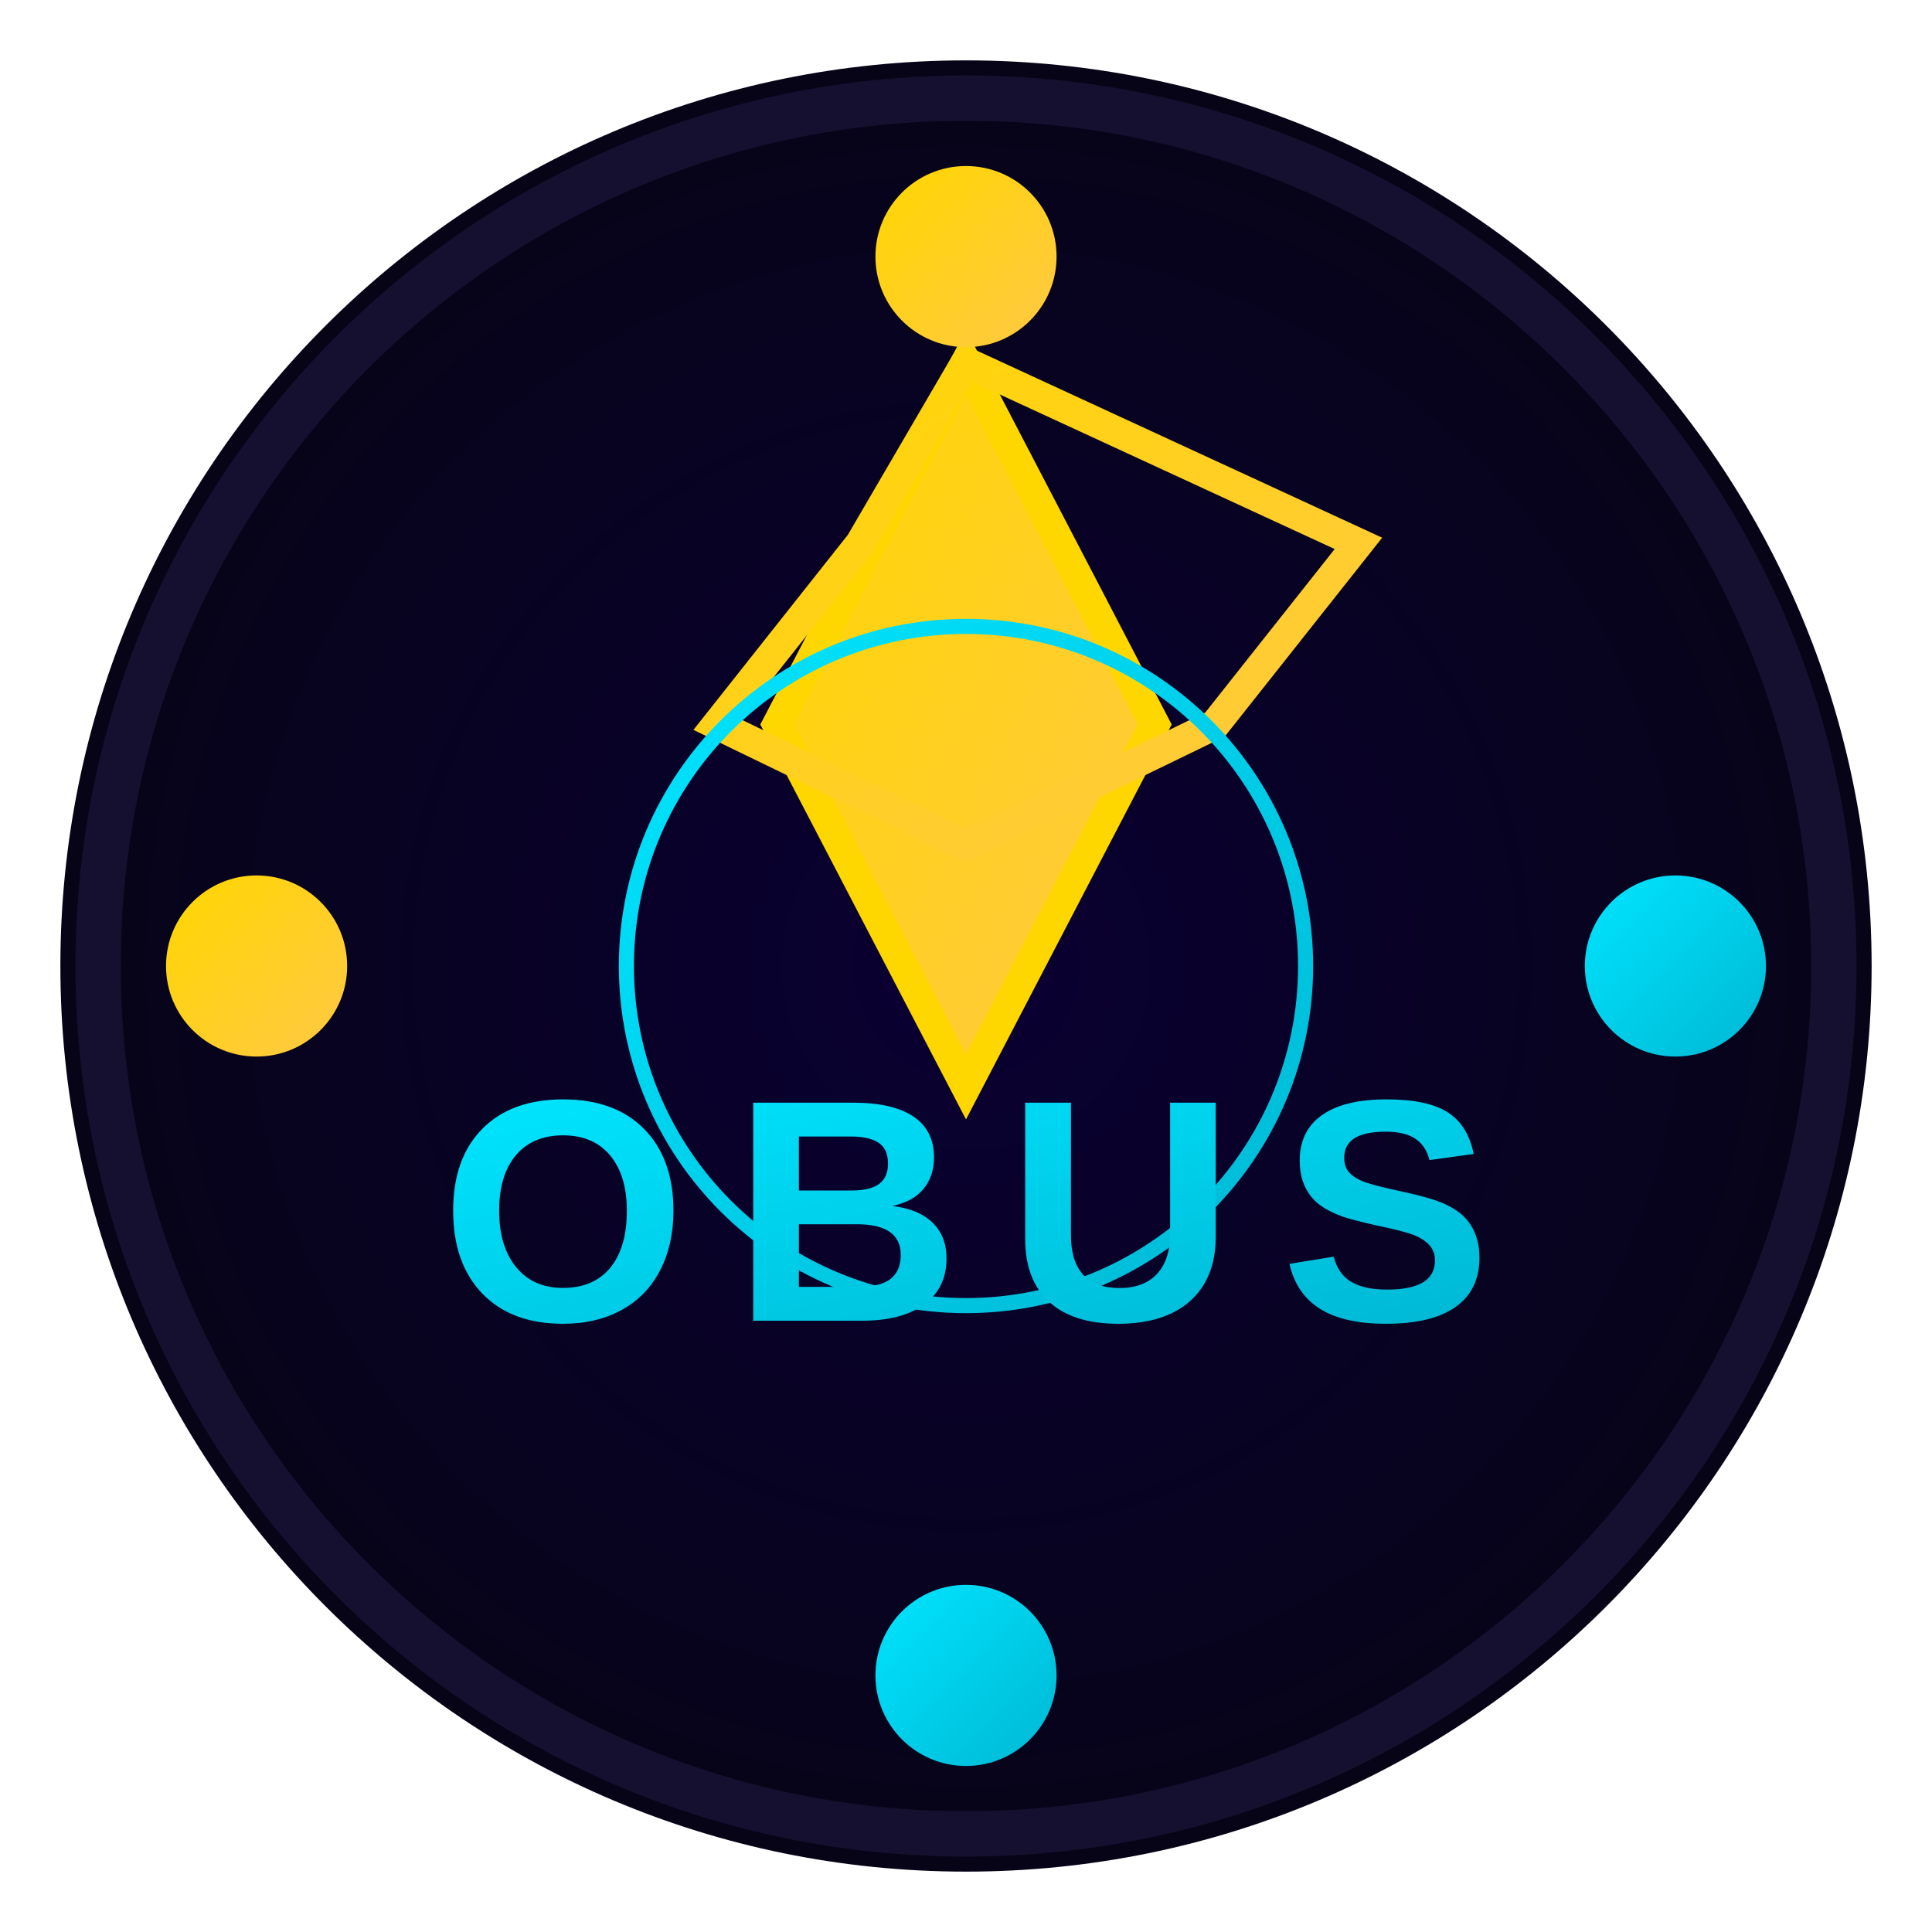
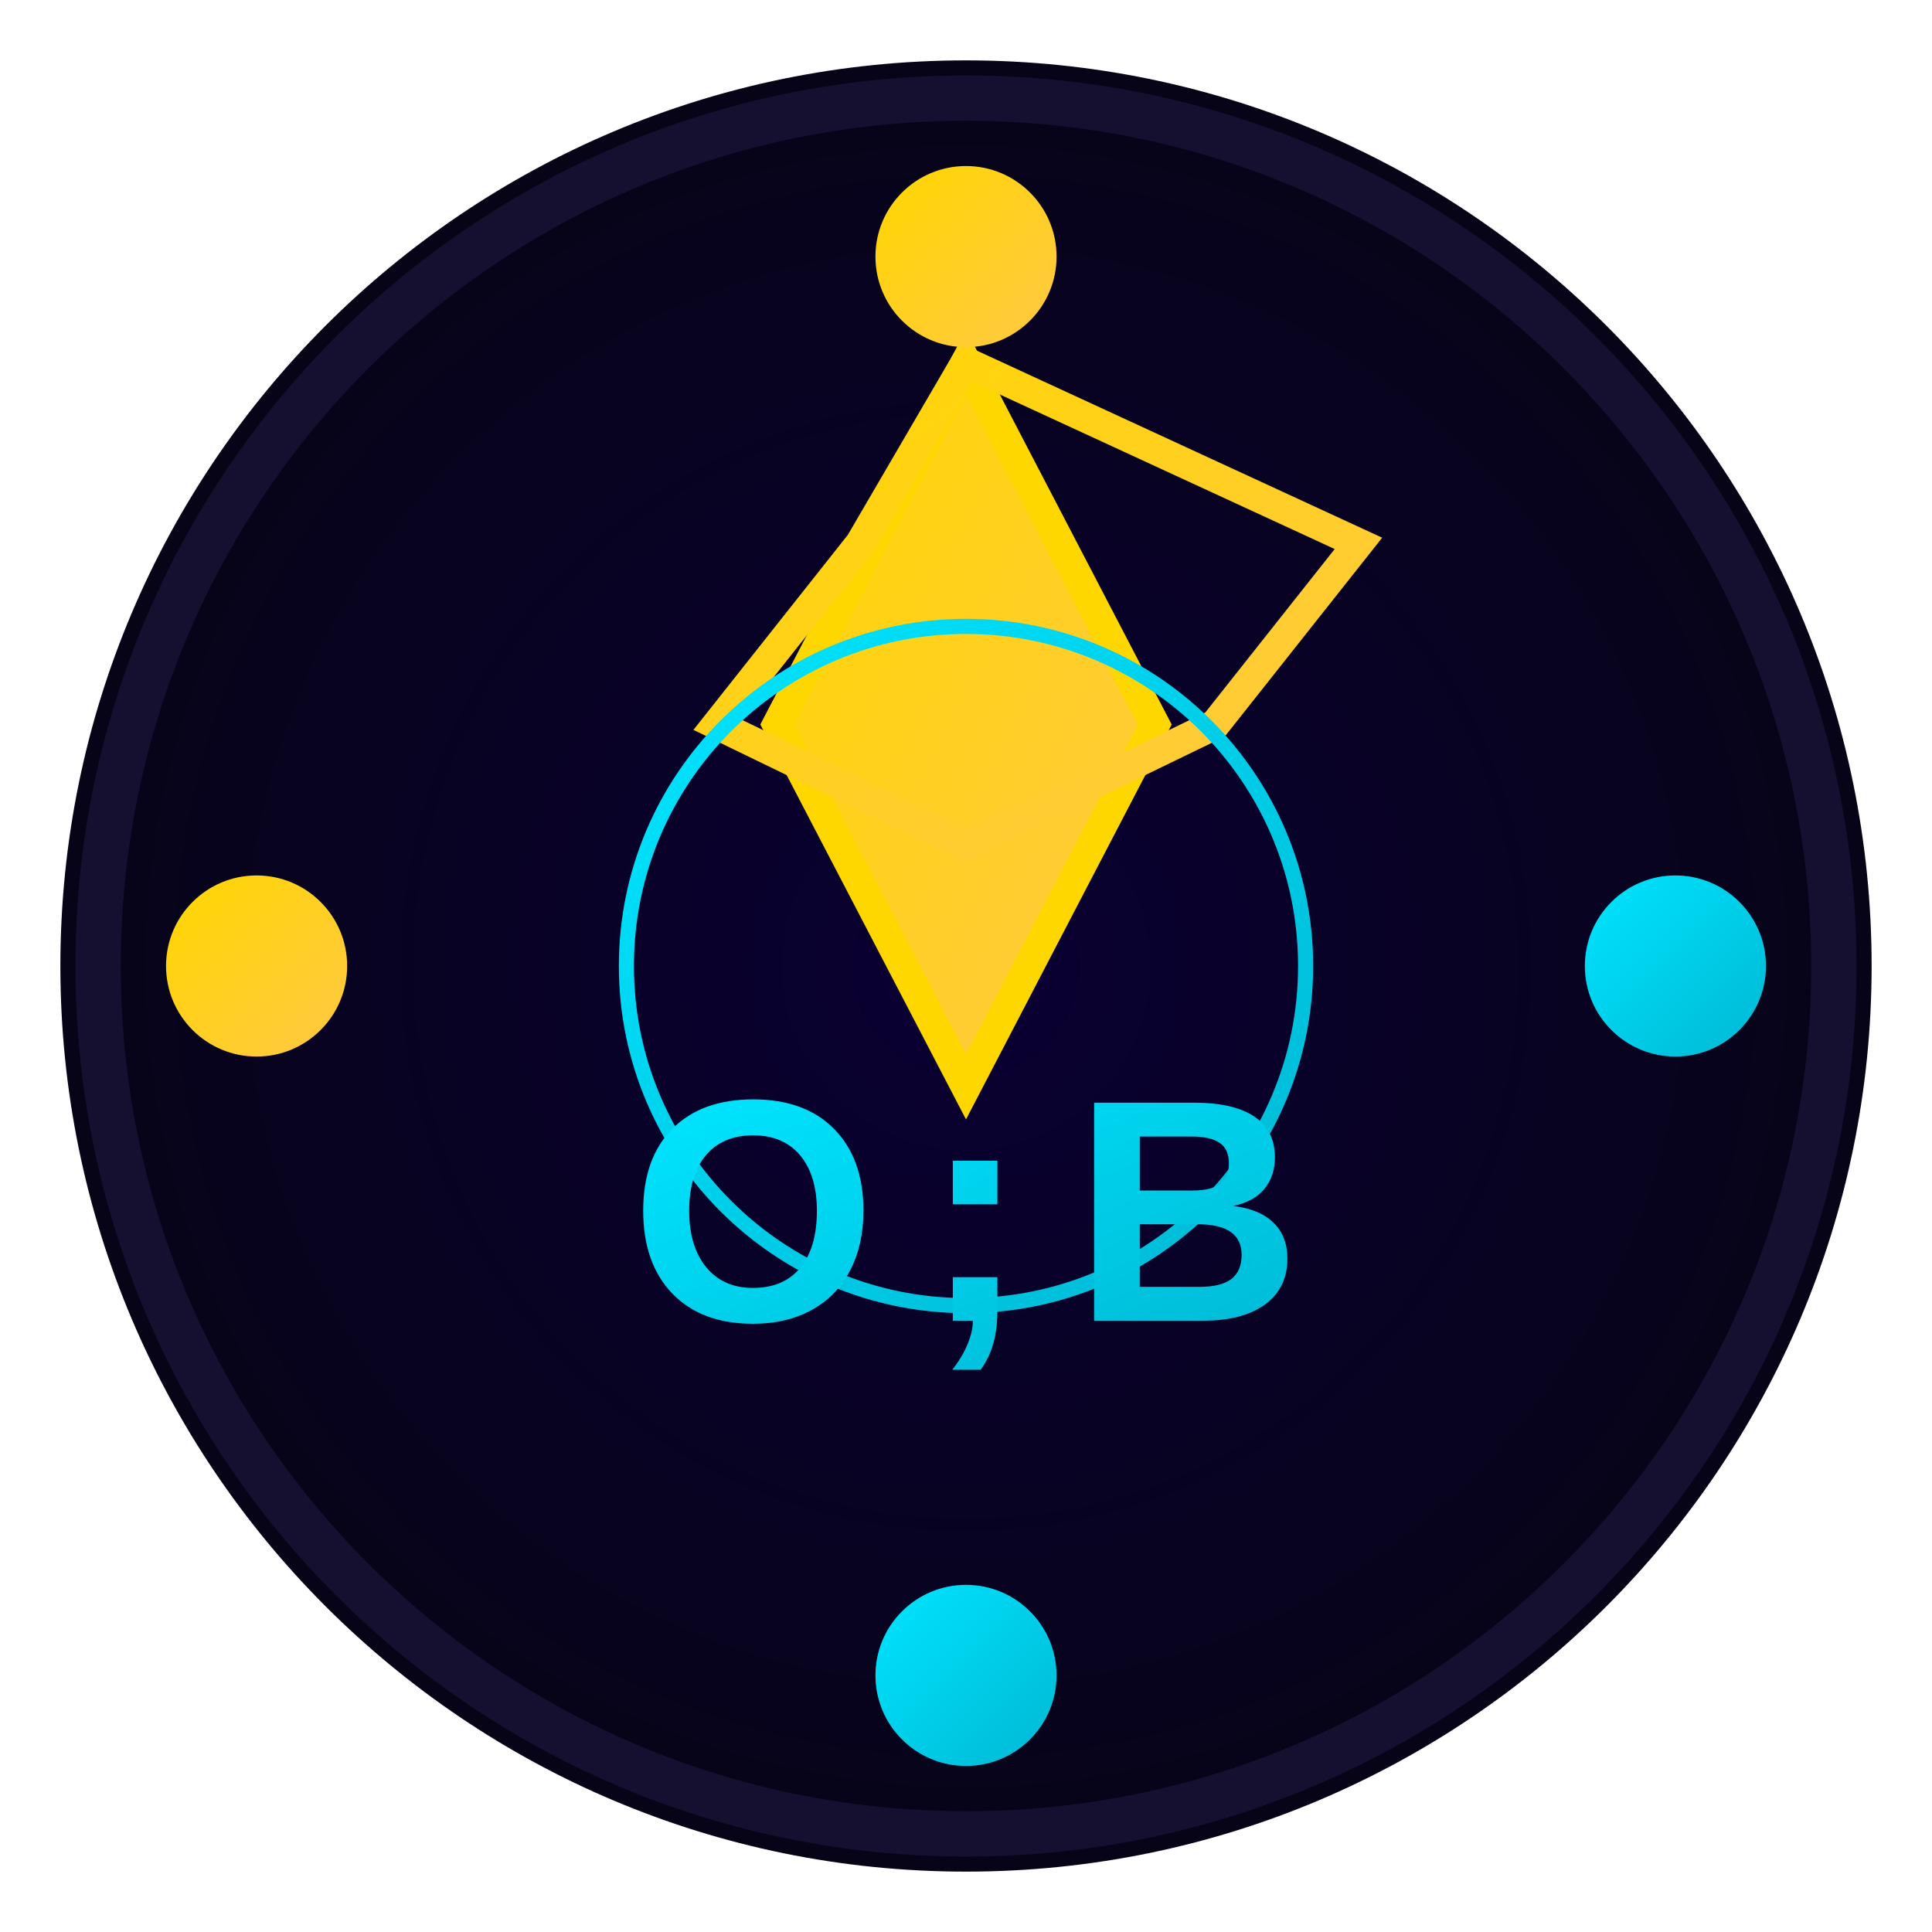
<svg xmlns="http://www.w3.org/2000/svg" viewBox="0 0 256 256">
  <defs>
    <radialGradient id="bg" cx="50%" cy="50%" r="50%">
      <stop offset="0%" stop-color="#0a0033" />
      <stop offset="100%" stop-color="#070418" />
    </radialGradient>
    <linearGradient id="gold" x1="0%" y1="0%" x2="100%" y2="100%">
      <stop offset="0%" stop-color="#FFD700" />
      <stop offset="100%" stop-color="#FFC845" />
    </linearGradient>
    <linearGradient id="cyan" x1="0%" y1="0%" x2="100%" y2="100%">
      <stop offset="0%" stop-color="#00E5FF" />
      <stop offset="100%" stop-color="#00B8D4" />
    </linearGradient>
  </defs>
  <circle cx="128" cy="128" r="120" fill="url(#bg)" />
  <circle cx="128" cy="128" r="115" fill="none" stroke="#151030" stroke-width="6" />
  <polygon points="128,48 153,96 128,144 103,96" fill="url(#gold)" stroke="#FFD700" stroke-width="4" />
  <polygon points="128,48 114,72 95,96 128,112 161,96 180,72" fill="none" stroke="url(#gold)" stroke-width="4" />
  <circle cx="128" cy="128" r="45" fill="none" stroke="url(#cyan)" stroke-width="2" />
-   <text x="128" y="175" font-family="Arial" font-size="42" font-weight="bold" fill="url(#cyan)" text-anchor="middle" letter-spacing="6">OBUS</text>
+   <text x="128" y="175" font-family="Arial, sans-serif" font-size="42" font-weight="bold" fill="url(#cyan)" text-anchor="middle" letter-spacing="6">O;B</text>
  <circle cx="34" cy="128" r="12" fill="url(#gold)" />
  <circle cx="222" cy="128" r="12" fill="url(#cyan)" />
  <circle cx="128" cy="34" r="12" fill="url(#gold)" />
  <circle cx="128" cy="222" r="12" fill="url(#cyan)" />
</svg>
